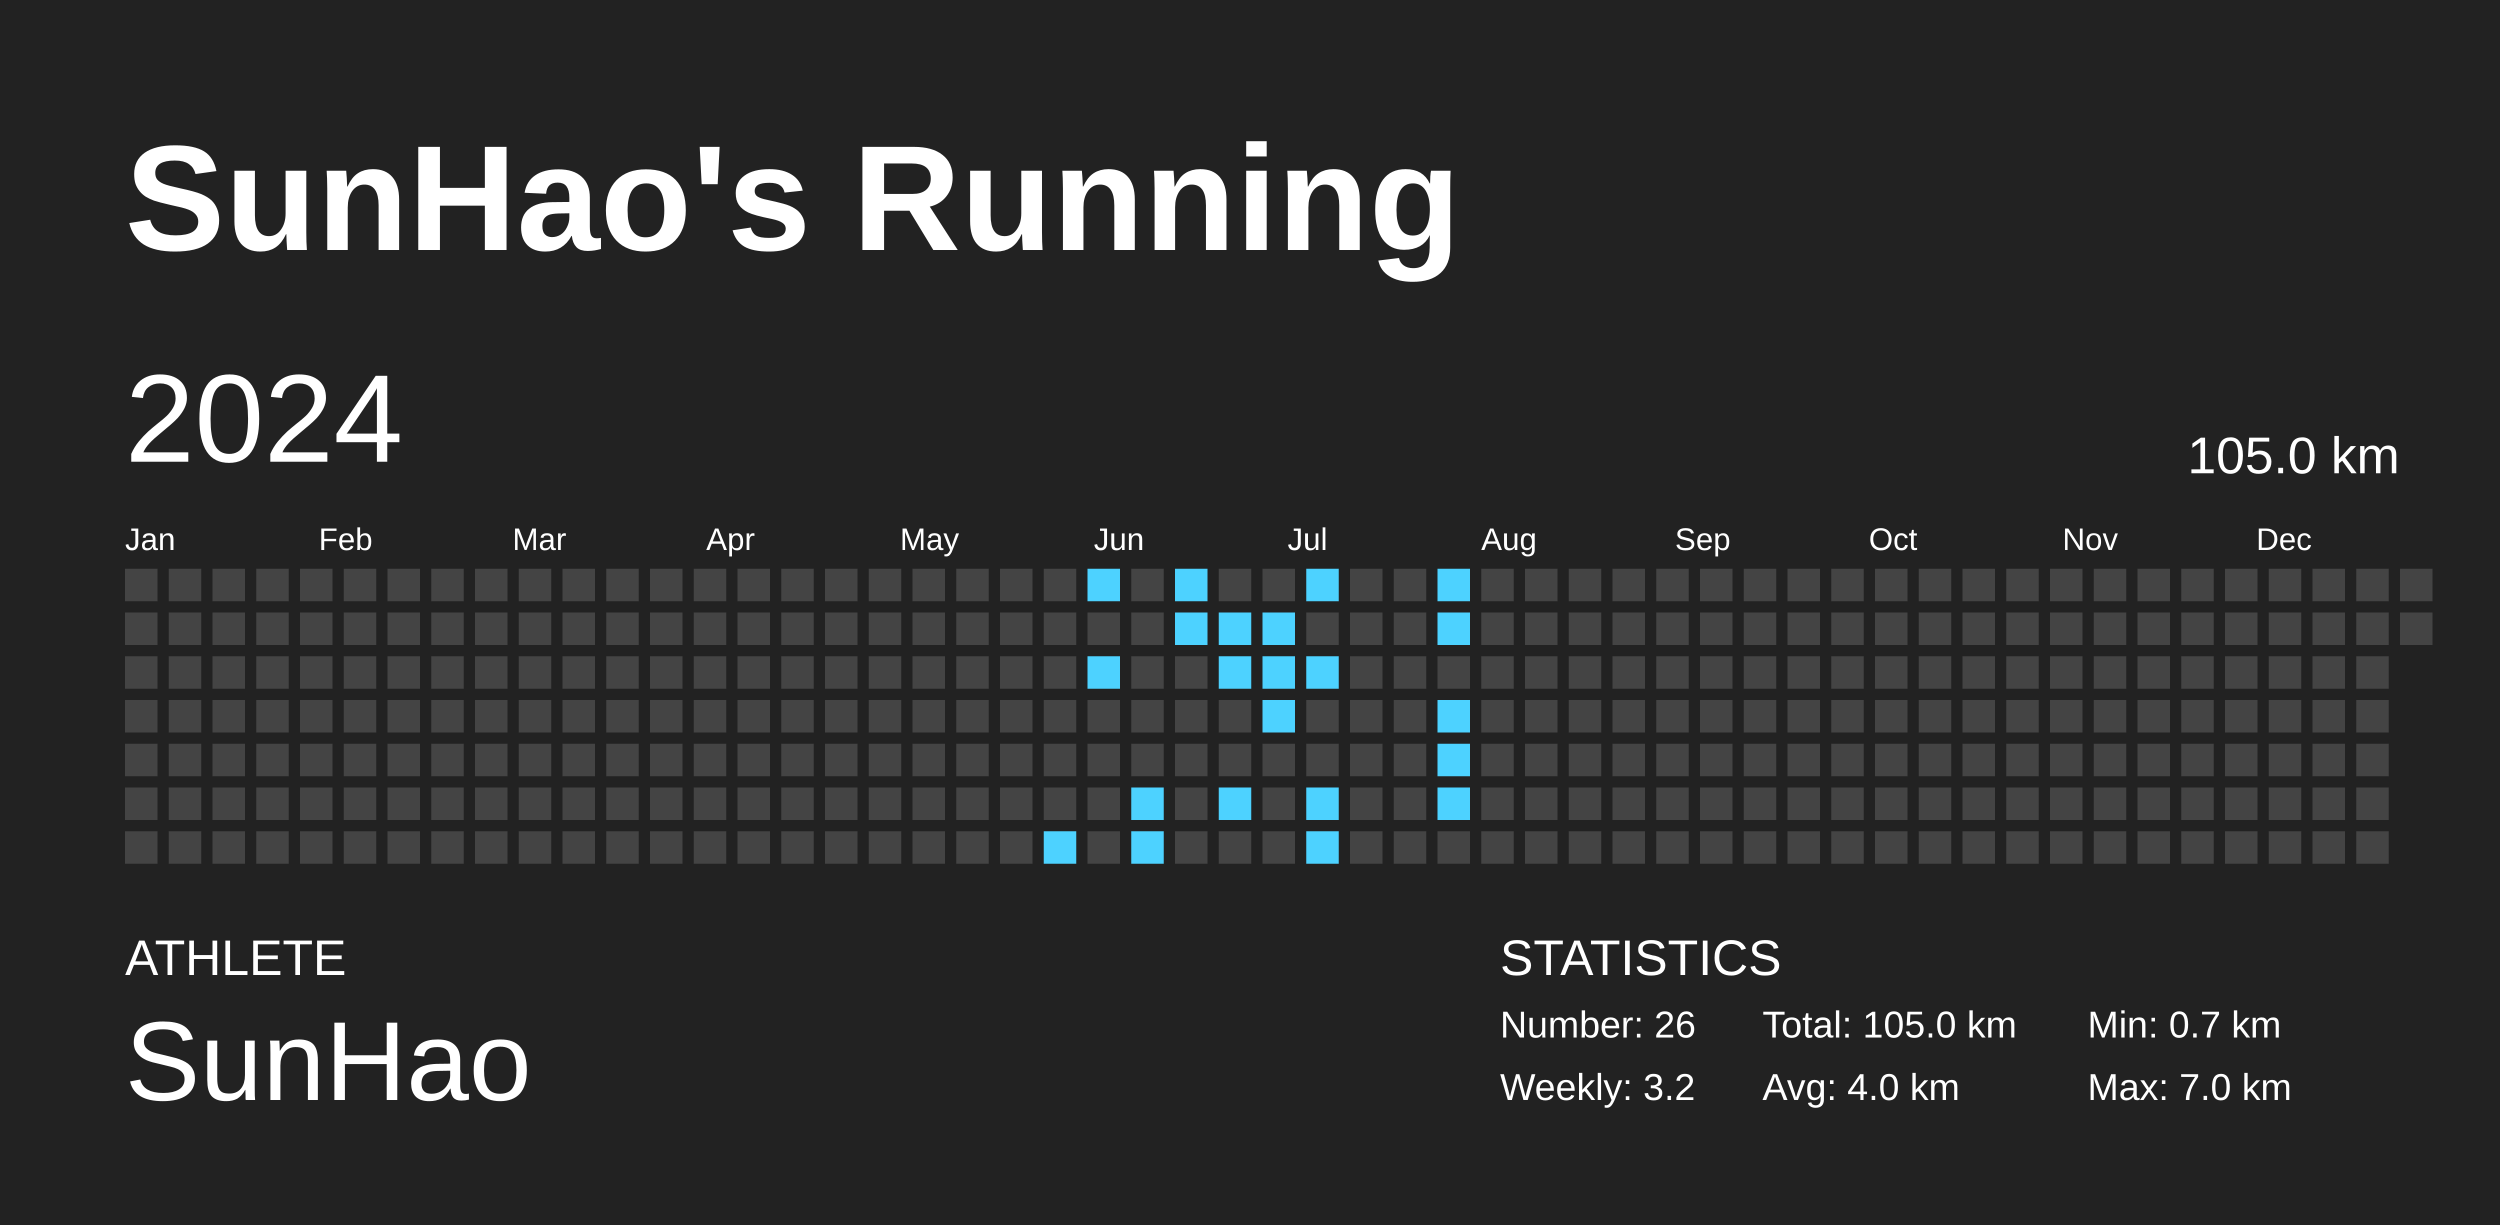
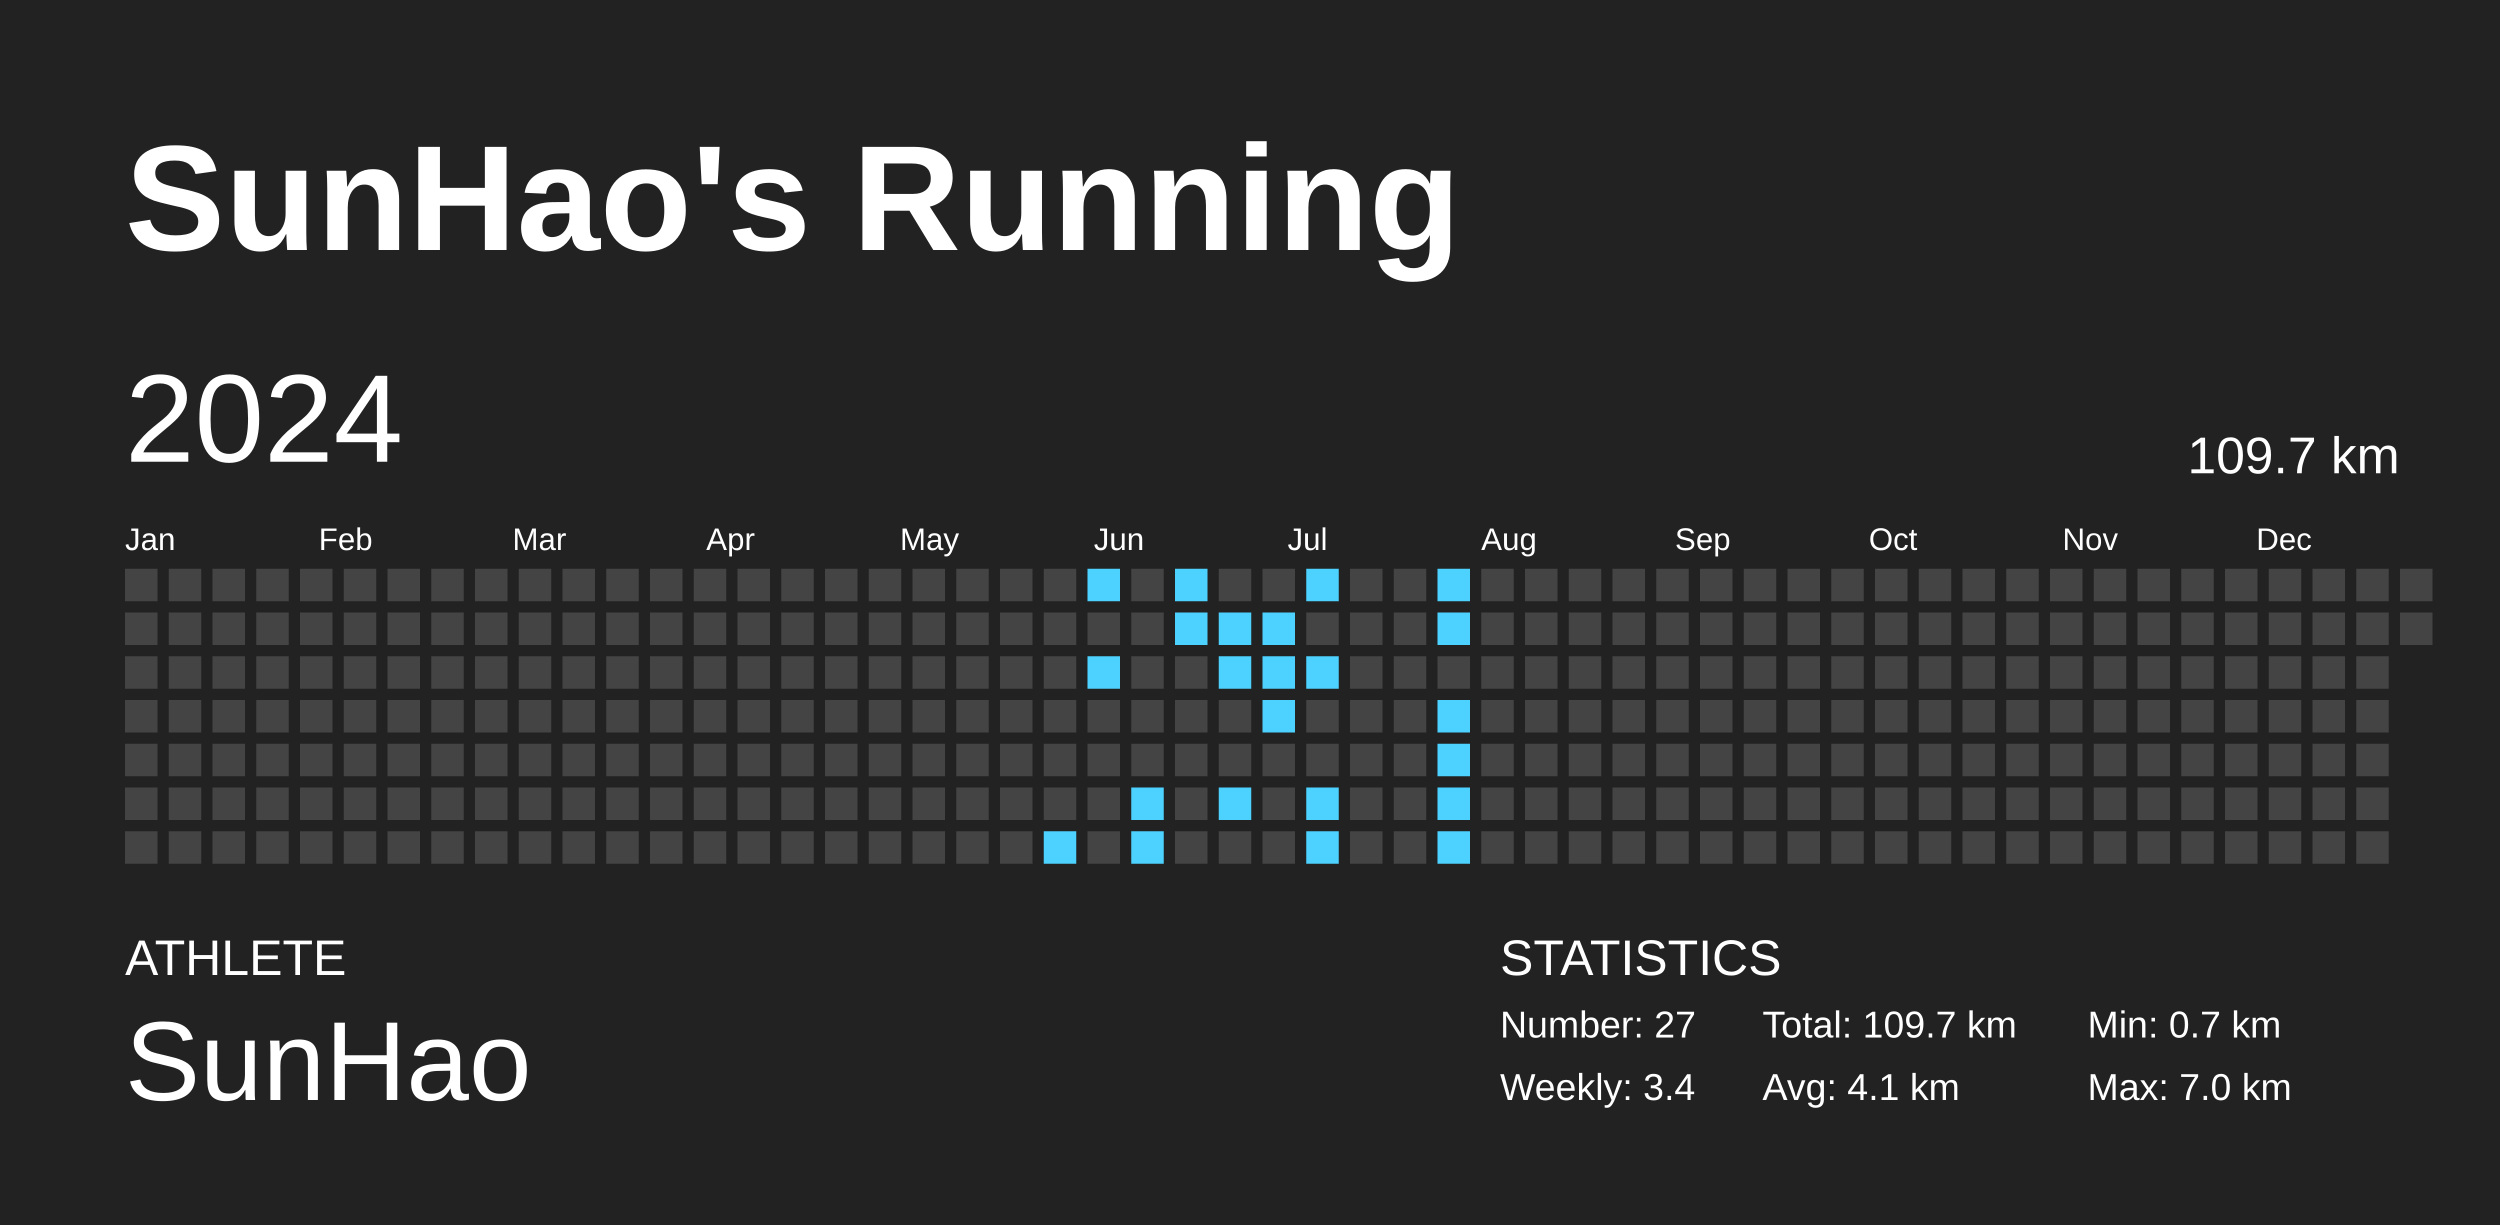
<svg xmlns="http://www.w3.org/2000/svg" baseProfile="full" height="98mm" version="1.1" viewBox="0,0,200,98" width="200mm">
  <defs />
  <rect fill="#222222" height="98" width="200" x="0" y="0" />
  <text fill="#FFFFFF" style="font-size:12px; font-family:Arial; font-weight:bold;" x="10" y="20">SunHao's Running</text>
  <text fill="#FFFFFF" style="font-size:4px; font-family:Arial" x="10" y="78">ATHLETE</text>
  <text fill="#FFFFFF" style="font-size:9px; font-family:Arial" x="10" y="88">SunHao</text>
  <text fill="#FFFFFF" style="font-size:4px; font-family:Arial" x="120" y="78">STATISTICS</text>
-   <text fill="#FFFFFF" style="font-size:3px; font-family:Arial" x="120" y="83">Number: 26</text>
-   <text fill="#FFFFFF" style="font-size:3px; font-family:Arial" x="120" y="88">Weekly: 3.2</text>
-   <text fill="#FFFFFF" style="font-size:3px; font-family:Arial" x="141" y="83">Total: 105.0 km</text>
-   <text fill="#FFFFFF" style="font-size:3px; font-family:Arial" x="141" y="88">Avg: 4.0 km</text>
+   <text fill="#FFFFFF" style="font-size:3px; font-family:Arial" x="120" y="83">Number: 27</text>
+   <text fill="#FFFFFF" style="font-size:3px; font-family:Arial" x="120" y="88">Weekly: 3.4</text>
+   <text fill="#FFFFFF" style="font-size:3px; font-family:Arial" x="141" y="83">Total: 109.7 km</text>
+   <text fill="#FFFFFF" style="font-size:3px; font-family:Arial" x="141" y="88">Avg: 4.1 km</text>
  <text fill="#FFFFFF" style="font-size:3px; font-family:Arial" x="167" y="83">Min: 0.7 km</text>
  <text fill="#FFFFFF" style="font-size:3px; font-family:Arial" x="167" y="88">Max: 7.0 km</text>
  <text dominant-baseline="hanging" fill="#FFFFFF" style="font-size:10.0px; font-family:Arial;" x="10" y="30">2024</text>
-   <text dominant-baseline="hanging" fill="#FFFFFF" style="font-size:4.125px; font-family:Arial;" x="175" y="35">105.0 km</text>
+   <text dominant-baseline="hanging" fill="#FFFFFF" style="font-size:4.125px; font-family:Arial;" x="175" y="35">109.7 km</text>
  <text fill="#FFFFFF" style="font-size:2.5px; font-family:Arial" x="10.0" y="44">Jan</text>
  <text fill="#FFFFFF" style="font-size:2.5px; font-family:Arial" x="25.5" y="44">Feb</text>
  <text fill="#FFFFFF" style="font-size:2.5px; font-family:Arial" x="41.0" y="44">Mar</text>
  <text fill="#FFFFFF" style="font-size:2.5px; font-family:Arial" x="56.5" y="44">Apr</text>
  <text fill="#FFFFFF" style="font-size:2.5px; font-family:Arial" x="72.0" y="44">May</text>
  <text fill="#FFFFFF" style="font-size:2.5px; font-family:Arial" x="87.5" y="44">Jun</text>
  <text fill="#FFFFFF" style="font-size:2.5px; font-family:Arial" x="103.0" y="44">Jul</text>
  <text fill="#FFFFFF" style="font-size:2.5px; font-family:Arial" x="118.5" y="44">Aug</text>
  <text fill="#FFFFFF" style="font-size:2.5px; font-family:Arial" x="134.0" y="44">Sep</text>
  <text fill="#FFFFFF" style="font-size:2.5px; font-family:Arial" x="149.5" y="44">Oct</text>
  <text fill="#FFFFFF" style="font-size:2.5px; font-family:Arial" x="165.0" y="44">Nov</text>
  <text fill="#FFFFFF" style="font-size:2.5px; font-family:Arial" x="180.5" y="44">Dec</text>
  <rect fill="#444444" height="2.6" width="2.6" x="10.0" y="45.5" />
  <rect fill="#444444" height="2.6" width="2.6" x="10.0" y="49.0" />
  <rect fill="#444444" height="2.6" width="2.6" x="10.0" y="52.5" />
  <rect fill="#444444" height="2.6" width="2.6" x="10.0" y="56.0" />
  <rect fill="#444444" height="2.6" width="2.6" x="10.0" y="59.5" />
  <rect fill="#444444" height="2.6" width="2.6" x="10.0" y="63.0" />
  <rect fill="#444444" height="2.6" width="2.6" x="10.0" y="66.5" />
  <rect fill="#444444" height="2.6" width="2.6" x="13.5" y="45.5" />
  <rect fill="#444444" height="2.6" width="2.6" x="13.5" y="49.0" />
  <rect fill="#444444" height="2.6" width="2.6" x="13.5" y="52.5" />
  <rect fill="#444444" height="2.6" width="2.6" x="13.5" y="56.0" />
  <rect fill="#444444" height="2.6" width="2.6" x="13.5" y="59.5" />
  <rect fill="#444444" height="2.6" width="2.6" x="13.5" y="63.0" />
  <rect fill="#444444" height="2.6" width="2.6" x="13.5" y="66.5" />
  <rect fill="#444444" height="2.6" width="2.6" x="17.0" y="45.5" />
  <rect fill="#444444" height="2.6" width="2.6" x="17.0" y="49.0" />
  <rect fill="#444444" height="2.6" width="2.6" x="17.0" y="52.5" />
  <rect fill="#444444" height="2.6" width="2.6" x="17.0" y="56.0" />
  <rect fill="#444444" height="2.6" width="2.6" x="17.0" y="59.5" />
  <rect fill="#444444" height="2.6" width="2.6" x="17.0" y="63.0" />
  <rect fill="#444444" height="2.6" width="2.6" x="17.0" y="66.5" />
  <rect fill="#444444" height="2.6" width="2.6" x="20.5" y="45.5" />
  <rect fill="#444444" height="2.6" width="2.6" x="20.5" y="49.0" />
  <rect fill="#444444" height="2.6" width="2.6" x="20.5" y="52.5" />
  <rect fill="#444444" height="2.6" width="2.6" x="20.5" y="56.0" />
  <rect fill="#444444" height="2.6" width="2.6" x="20.5" y="59.5" />
  <rect fill="#444444" height="2.6" width="2.6" x="20.5" y="63.0" />
  <rect fill="#444444" height="2.6" width="2.6" x="20.5" y="66.5" />
  <rect fill="#444444" height="2.6" width="2.6" x="24.0" y="45.5" />
  <rect fill="#444444" height="2.6" width="2.6" x="24.0" y="49.0" />
  <rect fill="#444444" height="2.6" width="2.6" x="24.0" y="52.5" />
  <rect fill="#444444" height="2.6" width="2.6" x="24.0" y="56.0" />
  <rect fill="#444444" height="2.6" width="2.6" x="24.0" y="59.5" />
  <rect fill="#444444" height="2.6" width="2.6" x="24.0" y="63.0" />
  <rect fill="#444444" height="2.6" width="2.6" x="24.0" y="66.5" />
  <rect fill="#444444" height="2.6" width="2.6" x="27.5" y="45.5" />
  <rect fill="#444444" height="2.6" width="2.6" x="27.5" y="49.0" />
  <rect fill="#444444" height="2.6" width="2.6" x="27.5" y="52.5" />
  <rect fill="#444444" height="2.6" width="2.6" x="27.5" y="56.0" />
  <rect fill="#444444" height="2.6" width="2.6" x="27.5" y="59.5" />
  <rect fill="#444444" height="2.6" width="2.6" x="27.5" y="63.0" />
  <rect fill="#444444" height="2.6" width="2.6" x="27.5" y="66.5" />
  <rect fill="#444444" height="2.6" width="2.6" x="31.0" y="45.5" />
  <rect fill="#444444" height="2.6" width="2.6" x="31.0" y="49.0" />
  <rect fill="#444444" height="2.6" width="2.6" x="31.0" y="52.5" />
  <rect fill="#444444" height="2.6" width="2.6" x="31.0" y="56.0" />
  <rect fill="#444444" height="2.6" width="2.6" x="31.0" y="59.5" />
  <rect fill="#444444" height="2.6" width="2.6" x="31.0" y="63.0" />
  <rect fill="#444444" height="2.6" width="2.6" x="31.0" y="66.5" />
  <rect fill="#444444" height="2.6" width="2.6" x="34.5" y="45.5" />
  <rect fill="#444444" height="2.6" width="2.6" x="34.5" y="49.0" />
  <rect fill="#444444" height="2.6" width="2.6" x="34.5" y="52.5" />
  <rect fill="#444444" height="2.6" width="2.6" x="34.5" y="56.0" />
  <rect fill="#444444" height="2.6" width="2.6" x="34.5" y="59.5" />
  <rect fill="#444444" height="2.6" width="2.6" x="34.5" y="63.0" />
  <rect fill="#444444" height="2.6" width="2.6" x="34.5" y="66.5" />
  <rect fill="#444444" height="2.6" width="2.6" x="38.0" y="45.5" />
  <rect fill="#444444" height="2.6" width="2.6" x="38.0" y="49.0" />
  <rect fill="#444444" height="2.6" width="2.6" x="38.0" y="52.5" />
  <rect fill="#444444" height="2.6" width="2.6" x="38.0" y="56.0" />
  <rect fill="#444444" height="2.6" width="2.6" x="38.0" y="59.5" />
  <rect fill="#444444" height="2.6" width="2.6" x="38.0" y="63.0" />
  <rect fill="#444444" height="2.6" width="2.6" x="38.0" y="66.5" />
  <rect fill="#444444" height="2.6" width="2.6" x="41.5" y="45.5" />
  <rect fill="#444444" height="2.6" width="2.6" x="41.5" y="49.0" />
  <rect fill="#444444" height="2.6" width="2.6" x="41.5" y="52.5" />
  <rect fill="#444444" height="2.6" width="2.6" x="41.5" y="56.0" />
  <rect fill="#444444" height="2.6" width="2.6" x="41.5" y="59.5" />
  <rect fill="#444444" height="2.6" width="2.6" x="41.5" y="63.0" />
  <rect fill="#444444" height="2.6" width="2.6" x="41.5" y="66.5" />
  <rect fill="#444444" height="2.6" width="2.6" x="45.0" y="45.5" />
  <rect fill="#444444" height="2.6" width="2.6" x="45.0" y="49.0" />
  <rect fill="#444444" height="2.6" width="2.6" x="45.0" y="52.5" />
  <rect fill="#444444" height="2.6" width="2.6" x="45.0" y="56.0" />
  <rect fill="#444444" height="2.6" width="2.6" x="45.0" y="59.5" />
  <rect fill="#444444" height="2.6" width="2.6" x="45.0" y="63.0" />
  <rect fill="#444444" height="2.6" width="2.6" x="45.0" y="66.5" />
  <rect fill="#444444" height="2.6" width="2.6" x="48.5" y="45.5" />
  <rect fill="#444444" height="2.6" width="2.6" x="48.5" y="49.0" />
  <rect fill="#444444" height="2.6" width="2.6" x="48.5" y="52.5" />
  <rect fill="#444444" height="2.6" width="2.6" x="48.5" y="56.0" />
  <rect fill="#444444" height="2.6" width="2.6" x="48.5" y="59.5" />
  <rect fill="#444444" height="2.6" width="2.6" x="48.5" y="63.0" />
  <rect fill="#444444" height="2.6" width="2.6" x="48.5" y="66.5" />
  <rect fill="#444444" height="2.6" width="2.6" x="52.0" y="45.5" />
  <rect fill="#444444" height="2.6" width="2.6" x="52.0" y="49.0" />
  <rect fill="#444444" height="2.6" width="2.6" x="52.0" y="52.5" />
  <rect fill="#444444" height="2.6" width="2.6" x="52.0" y="56.0" />
  <rect fill="#444444" height="2.6" width="2.6" x="52.0" y="59.5" />
  <rect fill="#444444" height="2.6" width="2.6" x="52.0" y="63.0" />
  <rect fill="#444444" height="2.6" width="2.6" x="52.0" y="66.5" />
  <rect fill="#444444" height="2.6" width="2.6" x="55.5" y="45.5" />
  <rect fill="#444444" height="2.6" width="2.6" x="55.5" y="49.0" />
  <rect fill="#444444" height="2.6" width="2.6" x="55.5" y="52.5" />
  <rect fill="#444444" height="2.6" width="2.6" x="55.5" y="56.0" />
  <rect fill="#444444" height="2.6" width="2.6" x="55.5" y="59.5" />
  <rect fill="#444444" height="2.6" width="2.6" x="55.5" y="63.0" />
  <rect fill="#444444" height="2.6" width="2.6" x="55.5" y="66.5" />
  <rect fill="#444444" height="2.6" width="2.6" x="59.0" y="45.5" />
  <rect fill="#444444" height="2.6" width="2.6" x="59.0" y="49.0" />
  <rect fill="#444444" height="2.6" width="2.6" x="59.0" y="52.5" />
  <rect fill="#444444" height="2.6" width="2.6" x="59.0" y="56.0" />
  <rect fill="#444444" height="2.6" width="2.6" x="59.0" y="59.5" />
  <rect fill="#444444" height="2.6" width="2.6" x="59.0" y="63.0" />
  <rect fill="#444444" height="2.6" width="2.6" x="59.0" y="66.5" />
  <rect fill="#444444" height="2.6" width="2.6" x="62.5" y="45.5" />
  <rect fill="#444444" height="2.6" width="2.6" x="62.5" y="49.0" />
  <rect fill="#444444" height="2.6" width="2.6" x="62.5" y="52.5" />
  <rect fill="#444444" height="2.6" width="2.6" x="62.5" y="56.0" />
  <rect fill="#444444" height="2.6" width="2.6" x="62.5" y="59.5" />
  <rect fill="#444444" height="2.6" width="2.6" x="62.5" y="63.0" />
  <rect fill="#444444" height="2.6" width="2.6" x="62.5" y="66.5" />
  <rect fill="#444444" height="2.6" width="2.6" x="66.0" y="45.5" />
  <rect fill="#444444" height="2.6" width="2.6" x="66.0" y="49.0" />
  <rect fill="#444444" height="2.6" width="2.6" x="66.0" y="52.5" />
  <rect fill="#444444" height="2.6" width="2.6" x="66.0" y="56.0" />
  <rect fill="#444444" height="2.6" width="2.6" x="66.0" y="59.5" />
  <rect fill="#444444" height="2.6" width="2.6" x="66.0" y="63.0" />
  <rect fill="#444444" height="2.6" width="2.6" x="66.0" y="66.5" />
  <rect fill="#444444" height="2.6" width="2.6" x="69.5" y="45.5" />
  <rect fill="#444444" height="2.6" width="2.6" x="69.5" y="49.0" />
  <rect fill="#444444" height="2.6" width="2.6" x="69.5" y="52.5" />
  <rect fill="#444444" height="2.6" width="2.6" x="69.5" y="56.0" />
  <rect fill="#444444" height="2.6" width="2.6" x="69.5" y="59.5" />
  <rect fill="#444444" height="2.6" width="2.6" x="69.5" y="63.0" />
  <rect fill="#444444" height="2.6" width="2.6" x="69.5" y="66.5" />
  <rect fill="#444444" height="2.6" width="2.6" x="73.0" y="45.5" />
  <rect fill="#444444" height="2.6" width="2.6" x="73.0" y="49.0" />
  <rect fill="#444444" height="2.6" width="2.6" x="73.0" y="52.5" />
  <rect fill="#444444" height="2.6" width="2.6" x="73.0" y="56.0" />
  <rect fill="#444444" height="2.6" width="2.6" x="73.0" y="59.5" />
  <rect fill="#444444" height="2.6" width="2.6" x="73.0" y="63.0" />
  <rect fill="#444444" height="2.6" width="2.6" x="73.0" y="66.5" />
  <rect fill="#444444" height="2.6" width="2.6" x="76.5" y="45.5" />
  <rect fill="#444444" height="2.6" width="2.6" x="76.5" y="49.0" />
  <rect fill="#444444" height="2.6" width="2.6" x="76.5" y="52.5" />
  <rect fill="#444444" height="2.6" width="2.6" x="76.5" y="56.0" />
  <rect fill="#444444" height="2.6" width="2.6" x="76.5" y="59.5" />
  <rect fill="#444444" height="2.6" width="2.6" x="76.5" y="63.0" />
  <rect fill="#444444" height="2.6" width="2.6" x="76.5" y="66.5" />
  <rect fill="#444444" height="2.6" width="2.6" x="80.0" y="45.5" />
  <rect fill="#444444" height="2.6" width="2.6" x="80.0" y="49.0" />
  <rect fill="#444444" height="2.6" width="2.6" x="80.0" y="52.5" />
  <rect fill="#444444" height="2.6" width="2.6" x="80.0" y="56.0" />
  <rect fill="#444444" height="2.6" width="2.6" x="80.0" y="59.5" />
  <rect fill="#444444" height="2.6" width="2.6" x="80.0" y="63.0" />
  <rect fill="#444444" height="2.6" width="2.6" x="80.0" y="66.5" />
  <rect fill="#444444" height="2.6" width="2.6" x="83.5" y="45.5" />
  <rect fill="#444444" height="2.6" width="2.6" x="83.5" y="49.0" />
  <rect fill="#444444" height="2.6" width="2.6" x="83.5" y="52.5" />
  <rect fill="#444444" height="2.6" width="2.6" x="83.5" y="56.0" />
  <rect fill="#444444" height="2.6" width="2.6" x="83.5" y="59.5" />
  <rect fill="#444444" height="2.6" width="2.6" x="83.5" y="63.0" />
  <rect fill="#4dd2ff" height="2.6" width="2.6" x="83.5" y="66.5" />
  <rect fill="#4dd2ff" height="2.6" width="2.6" x="87.0" y="45.5" />
  <rect fill="#444444" height="2.6" width="2.6" x="87.0" y="49.0" />
  <rect fill="#4dd2ff" height="2.6" width="2.6" x="87.0" y="52.5" />
  <rect fill="#444444" height="2.6" width="2.6" x="87.0" y="56.0" />
  <rect fill="#444444" height="2.6" width="2.6" x="87.0" y="59.5" />
  <rect fill="#444444" height="2.6" width="2.6" x="87.0" y="63.0" />
  <rect fill="#444444" height="2.6" width="2.6" x="87.0" y="66.5" />
  <rect fill="#444444" height="2.6" width="2.6" x="90.5" y="45.5" />
  <rect fill="#444444" height="2.6" width="2.6" x="90.5" y="49.0" />
  <rect fill="#444444" height="2.6" width="2.6" x="90.5" y="52.5" />
  <rect fill="#444444" height="2.6" width="2.6" x="90.5" y="56.0" />
  <rect fill="#444444" height="2.6" width="2.6" x="90.5" y="59.5" />
  <rect fill="#4dd2ff" height="2.6" width="2.6" x="90.5" y="63.0" />
  <rect fill="#4dd2ff" height="2.6" width="2.6" x="90.5" y="66.5" />
  <rect fill="#4dd2ff" height="2.6" width="2.6" x="94.0" y="45.5" />
  <rect fill="#4dd2ff" height="2.6" width="2.6" x="94.0" y="49.0" />
  <rect fill="#444444" height="2.6" width="2.6" x="94.0" y="52.5" />
  <rect fill="#444444" height="2.6" width="2.6" x="94.0" y="56.0" />
  <rect fill="#444444" height="2.6" width="2.6" x="94.0" y="59.5" />
  <rect fill="#444444" height="2.6" width="2.6" x="94.0" y="63.0" />
  <rect fill="#444444" height="2.6" width="2.6" x="94.0" y="66.5" />
  <rect fill="#444444" height="2.6" width="2.6" x="97.5" y="45.5" />
  <rect fill="#4dd2ff" height="2.6" width="2.6" x="97.5" y="49.0" />
  <rect fill="#4dd2ff" height="2.6" width="2.6" x="97.5" y="52.5" />
  <rect fill="#444444" height="2.6" width="2.6" x="97.5" y="56.0" />
  <rect fill="#444444" height="2.6" width="2.6" x="97.5" y="59.5" />
  <rect fill="#4dd2ff" height="2.6" width="2.6" x="97.5" y="63.0" />
  <rect fill="#444444" height="2.6" width="2.6" x="97.5" y="66.5" />
  <rect fill="#444444" height="2.6" width="2.6" x="101.0" y="45.5" />
  <rect fill="#4dd2ff" height="2.6" width="2.6" x="101.0" y="49.0" />
  <rect fill="#4dd2ff" height="2.6" width="2.6" x="101.0" y="52.5" />
  <rect fill="#4dd2ff" height="2.6" width="2.6" x="101.0" y="56.0" />
  <rect fill="#444444" height="2.6" width="2.6" x="101.0" y="59.5" />
  <rect fill="#444444" height="2.6" width="2.6" x="101.0" y="63.0" />
  <rect fill="#444444" height="2.6" width="2.6" x="101.0" y="66.5" />
  <rect fill="#4dd2ff" height="2.6" width="2.6" x="104.5" y="45.5" />
  <rect fill="#444444" height="2.6" width="2.6" x="104.5" y="49.0" />
  <rect fill="#4dd2ff" height="2.6" width="2.6" x="104.5" y="52.5" />
  <rect fill="#444444" height="2.6" width="2.6" x="104.5" y="56.0" />
  <rect fill="#444444" height="2.6" width="2.6" x="104.5" y="59.5" />
  <rect fill="#4dd2ff" height="2.6" width="2.6" x="104.5" y="63.0" />
  <rect fill="#4dd2ff" height="2.6" width="2.6" x="104.5" y="66.5" />
  <rect fill="#444444" height="2.6" width="2.6" x="108.0" y="45.5" />
  <rect fill="#444444" height="2.6" width="2.6" x="108.0" y="49.0" />
  <rect fill="#444444" height="2.6" width="2.6" x="108.0" y="52.5" />
  <rect fill="#444444" height="2.6" width="2.6" x="108.0" y="56.0" />
  <rect fill="#444444" height="2.6" width="2.6" x="108.0" y="59.5" />
  <rect fill="#444444" height="2.6" width="2.6" x="108.0" y="63.0" />
  <rect fill="#444444" height="2.6" width="2.6" x="108.0" y="66.5" />
  <rect fill="#444444" height="2.6" width="2.6" x="111.5" y="45.5" />
  <rect fill="#444444" height="2.6" width="2.6" x="111.5" y="49.0" />
  <rect fill="#444444" height="2.6" width="2.6" x="111.5" y="52.5" />
  <rect fill="#444444" height="2.6" width="2.6" x="111.5" y="56.0" />
  <rect fill="#444444" height="2.6" width="2.6" x="111.5" y="59.5" />
  <rect fill="#444444" height="2.6" width="2.6" x="111.5" y="63.0" />
  <rect fill="#444444" height="2.6" width="2.6" x="111.5" y="66.5" />
  <rect fill="#4dd2ff" height="2.6" width="2.6" x="115.0" y="45.5" />
  <rect fill="#4dd2ff" height="2.6" width="2.6" x="115.0" y="49.0" />
  <rect fill="#444444" height="2.6" width="2.6" x="115.0" y="52.5" />
  <rect fill="#4dd2ff" height="2.6" width="2.6" x="115.0" y="56.0" />
  <rect fill="#4dd2ff" height="2.6" width="2.6" x="115.0" y="59.5" />
  <rect fill="#4dd2ff" height="2.6" width="2.6" x="115.0" y="63.0" />
-   <rect fill="#444444" height="2.6" width="2.6" x="115.0" y="66.5" />
+   <rect fill="#4dd2ff" height="2.6" width="2.6" x="115.0" y="66.5" />
  <rect fill="#444444" height="2.6" width="2.6" x="118.5" y="45.5" />
  <rect fill="#444444" height="2.6" width="2.6" x="118.5" y="49.0" />
  <rect fill="#444444" height="2.6" width="2.6" x="118.5" y="52.5" />
  <rect fill="#444444" height="2.6" width="2.6" x="118.5" y="56.0" />
  <rect fill="#444444" height="2.6" width="2.6" x="118.5" y="59.5" />
  <rect fill="#444444" height="2.6" width="2.6" x="118.5" y="63.0" />
  <rect fill="#444444" height="2.6" width="2.6" x="118.5" y="66.5" />
  <rect fill="#444444" height="2.6" width="2.6" x="122.0" y="45.5" />
  <rect fill="#444444" height="2.6" width="2.6" x="122.0" y="49.0" />
  <rect fill="#444444" height="2.6" width="2.6" x="122.0" y="52.5" />
  <rect fill="#444444" height="2.6" width="2.6" x="122.0" y="56.0" />
  <rect fill="#444444" height="2.6" width="2.6" x="122.0" y="59.5" />
  <rect fill="#444444" height="2.6" width="2.6" x="122.0" y="63.0" />
  <rect fill="#444444" height="2.6" width="2.6" x="122.0" y="66.5" />
  <rect fill="#444444" height="2.6" width="2.6" x="125.5" y="45.5" />
  <rect fill="#444444" height="2.6" width="2.6" x="125.5" y="49.0" />
  <rect fill="#444444" height="2.6" width="2.6" x="125.5" y="52.5" />
  <rect fill="#444444" height="2.6" width="2.6" x="125.5" y="56.0" />
  <rect fill="#444444" height="2.6" width="2.6" x="125.5" y="59.5" />
  <rect fill="#444444" height="2.6" width="2.6" x="125.5" y="63.0" />
  <rect fill="#444444" height="2.6" width="2.6" x="125.5" y="66.5" />
  <rect fill="#444444" height="2.6" width="2.6" x="129.0" y="45.5" />
  <rect fill="#444444" height="2.6" width="2.6" x="129.0" y="49.0" />
  <rect fill="#444444" height="2.6" width="2.6" x="129.0" y="52.5" />
  <rect fill="#444444" height="2.6" width="2.6" x="129.0" y="56.0" />
  <rect fill="#444444" height="2.6" width="2.6" x="129.0" y="59.5" />
  <rect fill="#444444" height="2.6" width="2.6" x="129.0" y="63.0" />
  <rect fill="#444444" height="2.6" width="2.6" x="129.0" y="66.5" />
  <rect fill="#444444" height="2.6" width="2.6" x="132.5" y="45.5" />
  <rect fill="#444444" height="2.6" width="2.6" x="132.5" y="49.0" />
  <rect fill="#444444" height="2.6" width="2.6" x="132.5" y="52.5" />
  <rect fill="#444444" height="2.6" width="2.6" x="132.5" y="56.0" />
  <rect fill="#444444" height="2.6" width="2.6" x="132.5" y="59.5" />
  <rect fill="#444444" height="2.6" width="2.6" x="132.5" y="63.0" />
  <rect fill="#444444" height="2.6" width="2.6" x="132.5" y="66.5" />
  <rect fill="#444444" height="2.6" width="2.6" x="136.0" y="45.5" />
  <rect fill="#444444" height="2.6" width="2.6" x="136.0" y="49.0" />
  <rect fill="#444444" height="2.6" width="2.6" x="136.0" y="52.5" />
  <rect fill="#444444" height="2.6" width="2.6" x="136.0" y="56.0" />
  <rect fill="#444444" height="2.6" width="2.6" x="136.0" y="59.5" />
  <rect fill="#444444" height="2.6" width="2.6" x="136.0" y="63.0" />
  <rect fill="#444444" height="2.6" width="2.6" x="136.0" y="66.5" />
  <rect fill="#444444" height="2.6" width="2.6" x="139.5" y="45.5" />
  <rect fill="#444444" height="2.6" width="2.6" x="139.5" y="49.0" />
  <rect fill="#444444" height="2.6" width="2.6" x="139.5" y="52.5" />
  <rect fill="#444444" height="2.6" width="2.6" x="139.5" y="56.0" />
  <rect fill="#444444" height="2.6" width="2.6" x="139.5" y="59.5" />
  <rect fill="#444444" height="2.6" width="2.6" x="139.5" y="63.0" />
  <rect fill="#444444" height="2.6" width="2.6" x="139.5" y="66.5" />
  <rect fill="#444444" height="2.6" width="2.6" x="143.0" y="45.5" />
  <rect fill="#444444" height="2.6" width="2.6" x="143.0" y="49.0" />
  <rect fill="#444444" height="2.6" width="2.6" x="143.0" y="52.5" />
  <rect fill="#444444" height="2.6" width="2.6" x="143.0" y="56.0" />
  <rect fill="#444444" height="2.6" width="2.6" x="143.0" y="59.5" />
  <rect fill="#444444" height="2.6" width="2.6" x="143.0" y="63.0" />
  <rect fill="#444444" height="2.6" width="2.6" x="143.0" y="66.5" />
  <rect fill="#444444" height="2.6" width="2.6" x="146.5" y="45.5" />
  <rect fill="#444444" height="2.6" width="2.6" x="146.5" y="49.0" />
  <rect fill="#444444" height="2.6" width="2.6" x="146.5" y="52.5" />
  <rect fill="#444444" height="2.6" width="2.6" x="146.5" y="56.0" />
  <rect fill="#444444" height="2.6" width="2.6" x="146.5" y="59.5" />
  <rect fill="#444444" height="2.6" width="2.6" x="146.5" y="63.0" />
  <rect fill="#444444" height="2.6" width="2.6" x="146.5" y="66.5" />
  <rect fill="#444444" height="2.6" width="2.6" x="150.0" y="45.5" />
  <rect fill="#444444" height="2.6" width="2.6" x="150.0" y="49.0" />
  <rect fill="#444444" height="2.6" width="2.6" x="150.0" y="52.5" />
  <rect fill="#444444" height="2.6" width="2.6" x="150.0" y="56.0" />
  <rect fill="#444444" height="2.6" width="2.6" x="150.0" y="59.5" />
  <rect fill="#444444" height="2.6" width="2.6" x="150.0" y="63.0" />
  <rect fill="#444444" height="2.6" width="2.6" x="150.0" y="66.5" />
  <rect fill="#444444" height="2.6" width="2.6" x="153.5" y="45.5" />
  <rect fill="#444444" height="2.6" width="2.6" x="153.5" y="49.0" />
  <rect fill="#444444" height="2.6" width="2.6" x="153.5" y="52.5" />
  <rect fill="#444444" height="2.6" width="2.6" x="153.5" y="56.0" />
  <rect fill="#444444" height="2.6" width="2.6" x="153.5" y="59.5" />
  <rect fill="#444444" height="2.6" width="2.6" x="153.5" y="63.0" />
  <rect fill="#444444" height="2.6" width="2.6" x="153.5" y="66.5" />
  <rect fill="#444444" height="2.6" width="2.6" x="157.0" y="45.5" />
  <rect fill="#444444" height="2.6" width="2.6" x="157.0" y="49.0" />
  <rect fill="#444444" height="2.6" width="2.6" x="157.0" y="52.5" />
  <rect fill="#444444" height="2.6" width="2.6" x="157.0" y="56.0" />
  <rect fill="#444444" height="2.6" width="2.6" x="157.0" y="59.5" />
  <rect fill="#444444" height="2.6" width="2.6" x="157.0" y="63.0" />
  <rect fill="#444444" height="2.6" width="2.6" x="157.0" y="66.5" />
  <rect fill="#444444" height="2.6" width="2.6" x="160.5" y="45.5" />
  <rect fill="#444444" height="2.6" width="2.6" x="160.5" y="49.0" />
  <rect fill="#444444" height="2.6" width="2.6" x="160.5" y="52.5" />
  <rect fill="#444444" height="2.6" width="2.6" x="160.5" y="56.0" />
  <rect fill="#444444" height="2.6" width="2.6" x="160.5" y="59.5" />
  <rect fill="#444444" height="2.6" width="2.6" x="160.5" y="63.0" />
  <rect fill="#444444" height="2.6" width="2.6" x="160.5" y="66.5" />
  <rect fill="#444444" height="2.6" width="2.6" x="164.0" y="45.5" />
  <rect fill="#444444" height="2.6" width="2.6" x="164.0" y="49.0" />
  <rect fill="#444444" height="2.6" width="2.6" x="164.0" y="52.5" />
  <rect fill="#444444" height="2.6" width="2.6" x="164.0" y="56.0" />
  <rect fill="#444444" height="2.6" width="2.6" x="164.0" y="59.5" />
  <rect fill="#444444" height="2.6" width="2.6" x="164.0" y="63.0" />
  <rect fill="#444444" height="2.6" width="2.6" x="164.0" y="66.5" />
  <rect fill="#444444" height="2.6" width="2.6" x="167.5" y="45.5" />
  <rect fill="#444444" height="2.6" width="2.6" x="167.5" y="49.0" />
  <rect fill="#444444" height="2.6" width="2.6" x="167.5" y="52.5" />
  <rect fill="#444444" height="2.6" width="2.6" x="167.5" y="56.0" />
  <rect fill="#444444" height="2.6" width="2.6" x="167.5" y="59.5" />
  <rect fill="#444444" height="2.6" width="2.6" x="167.5" y="63.0" />
  <rect fill="#444444" height="2.6" width="2.6" x="167.5" y="66.5" />
  <rect fill="#444444" height="2.6" width="2.6" x="171.0" y="45.5" />
  <rect fill="#444444" height="2.6" width="2.6" x="171.0" y="49.0" />
  <rect fill="#444444" height="2.6" width="2.6" x="171.0" y="52.5" />
  <rect fill="#444444" height="2.6" width="2.6" x="171.0" y="56.0" />
  <rect fill="#444444" height="2.6" width="2.6" x="171.0" y="59.5" />
  <rect fill="#444444" height="2.6" width="2.6" x="171.0" y="63.0" />
  <rect fill="#444444" height="2.6" width="2.6" x="171.0" y="66.5" />
  <rect fill="#444444" height="2.6" width="2.6" x="174.5" y="45.5" />
  <rect fill="#444444" height="2.6" width="2.6" x="174.5" y="49.0" />
  <rect fill="#444444" height="2.6" width="2.6" x="174.5" y="52.5" />
  <rect fill="#444444" height="2.6" width="2.6" x="174.5" y="56.0" />
  <rect fill="#444444" height="2.6" width="2.6" x="174.5" y="59.5" />
  <rect fill="#444444" height="2.6" width="2.6" x="174.5" y="63.0" />
  <rect fill="#444444" height="2.6" width="2.6" x="174.5" y="66.5" />
  <rect fill="#444444" height="2.6" width="2.6" x="178.0" y="45.5" />
  <rect fill="#444444" height="2.6" width="2.6" x="178.0" y="49.0" />
  <rect fill="#444444" height="2.6" width="2.6" x="178.0" y="52.5" />
  <rect fill="#444444" height="2.6" width="2.6" x="178.0" y="56.0" />
  <rect fill="#444444" height="2.6" width="2.6" x="178.0" y="59.5" />
  <rect fill="#444444" height="2.6" width="2.6" x="178.0" y="63.0" />
  <rect fill="#444444" height="2.6" width="2.6" x="178.0" y="66.5" />
  <rect fill="#444444" height="2.6" width="2.6" x="181.5" y="45.5" />
  <rect fill="#444444" height="2.6" width="2.6" x="181.5" y="49.0" />
  <rect fill="#444444" height="2.6" width="2.6" x="181.5" y="52.5" />
  <rect fill="#444444" height="2.6" width="2.6" x="181.5" y="56.0" />
  <rect fill="#444444" height="2.6" width="2.6" x="181.5" y="59.5" />
  <rect fill="#444444" height="2.6" width="2.6" x="181.5" y="63.0" />
  <rect fill="#444444" height="2.6" width="2.6" x="181.5" y="66.5" />
  <rect fill="#444444" height="2.6" width="2.6" x="185.0" y="45.5" />
  <rect fill="#444444" height="2.6" width="2.6" x="185.0" y="49.0" />
  <rect fill="#444444" height="2.6" width="2.6" x="185.0" y="52.5" />
  <rect fill="#444444" height="2.6" width="2.6" x="185.0" y="56.0" />
  <rect fill="#444444" height="2.6" width="2.6" x="185.0" y="59.5" />
  <rect fill="#444444" height="2.6" width="2.6" x="185.0" y="63.0" />
  <rect fill="#444444" height="2.6" width="2.6" x="185.0" y="66.5" />
  <rect fill="#444444" height="2.6" width="2.6" x="188.5" y="45.5" />
  <rect fill="#444444" height="2.6" width="2.6" x="188.5" y="49.0" />
  <rect fill="#444444" height="2.6" width="2.6" x="188.5" y="52.5" />
  <rect fill="#444444" height="2.6" width="2.6" x="188.5" y="56.0" />
  <rect fill="#444444" height="2.6" width="2.6" x="188.5" y="59.5" />
  <rect fill="#444444" height="2.6" width="2.6" x="188.5" y="63.0" />
  <rect fill="#444444" height="2.6" width="2.6" x="188.5" y="66.5" />
  <rect fill="#444444" height="2.6" width="2.6" x="192.0" y="45.5" />
  <rect fill="#444444" height="2.6" width="2.6" x="192.0" y="49.0" />
</svg>
